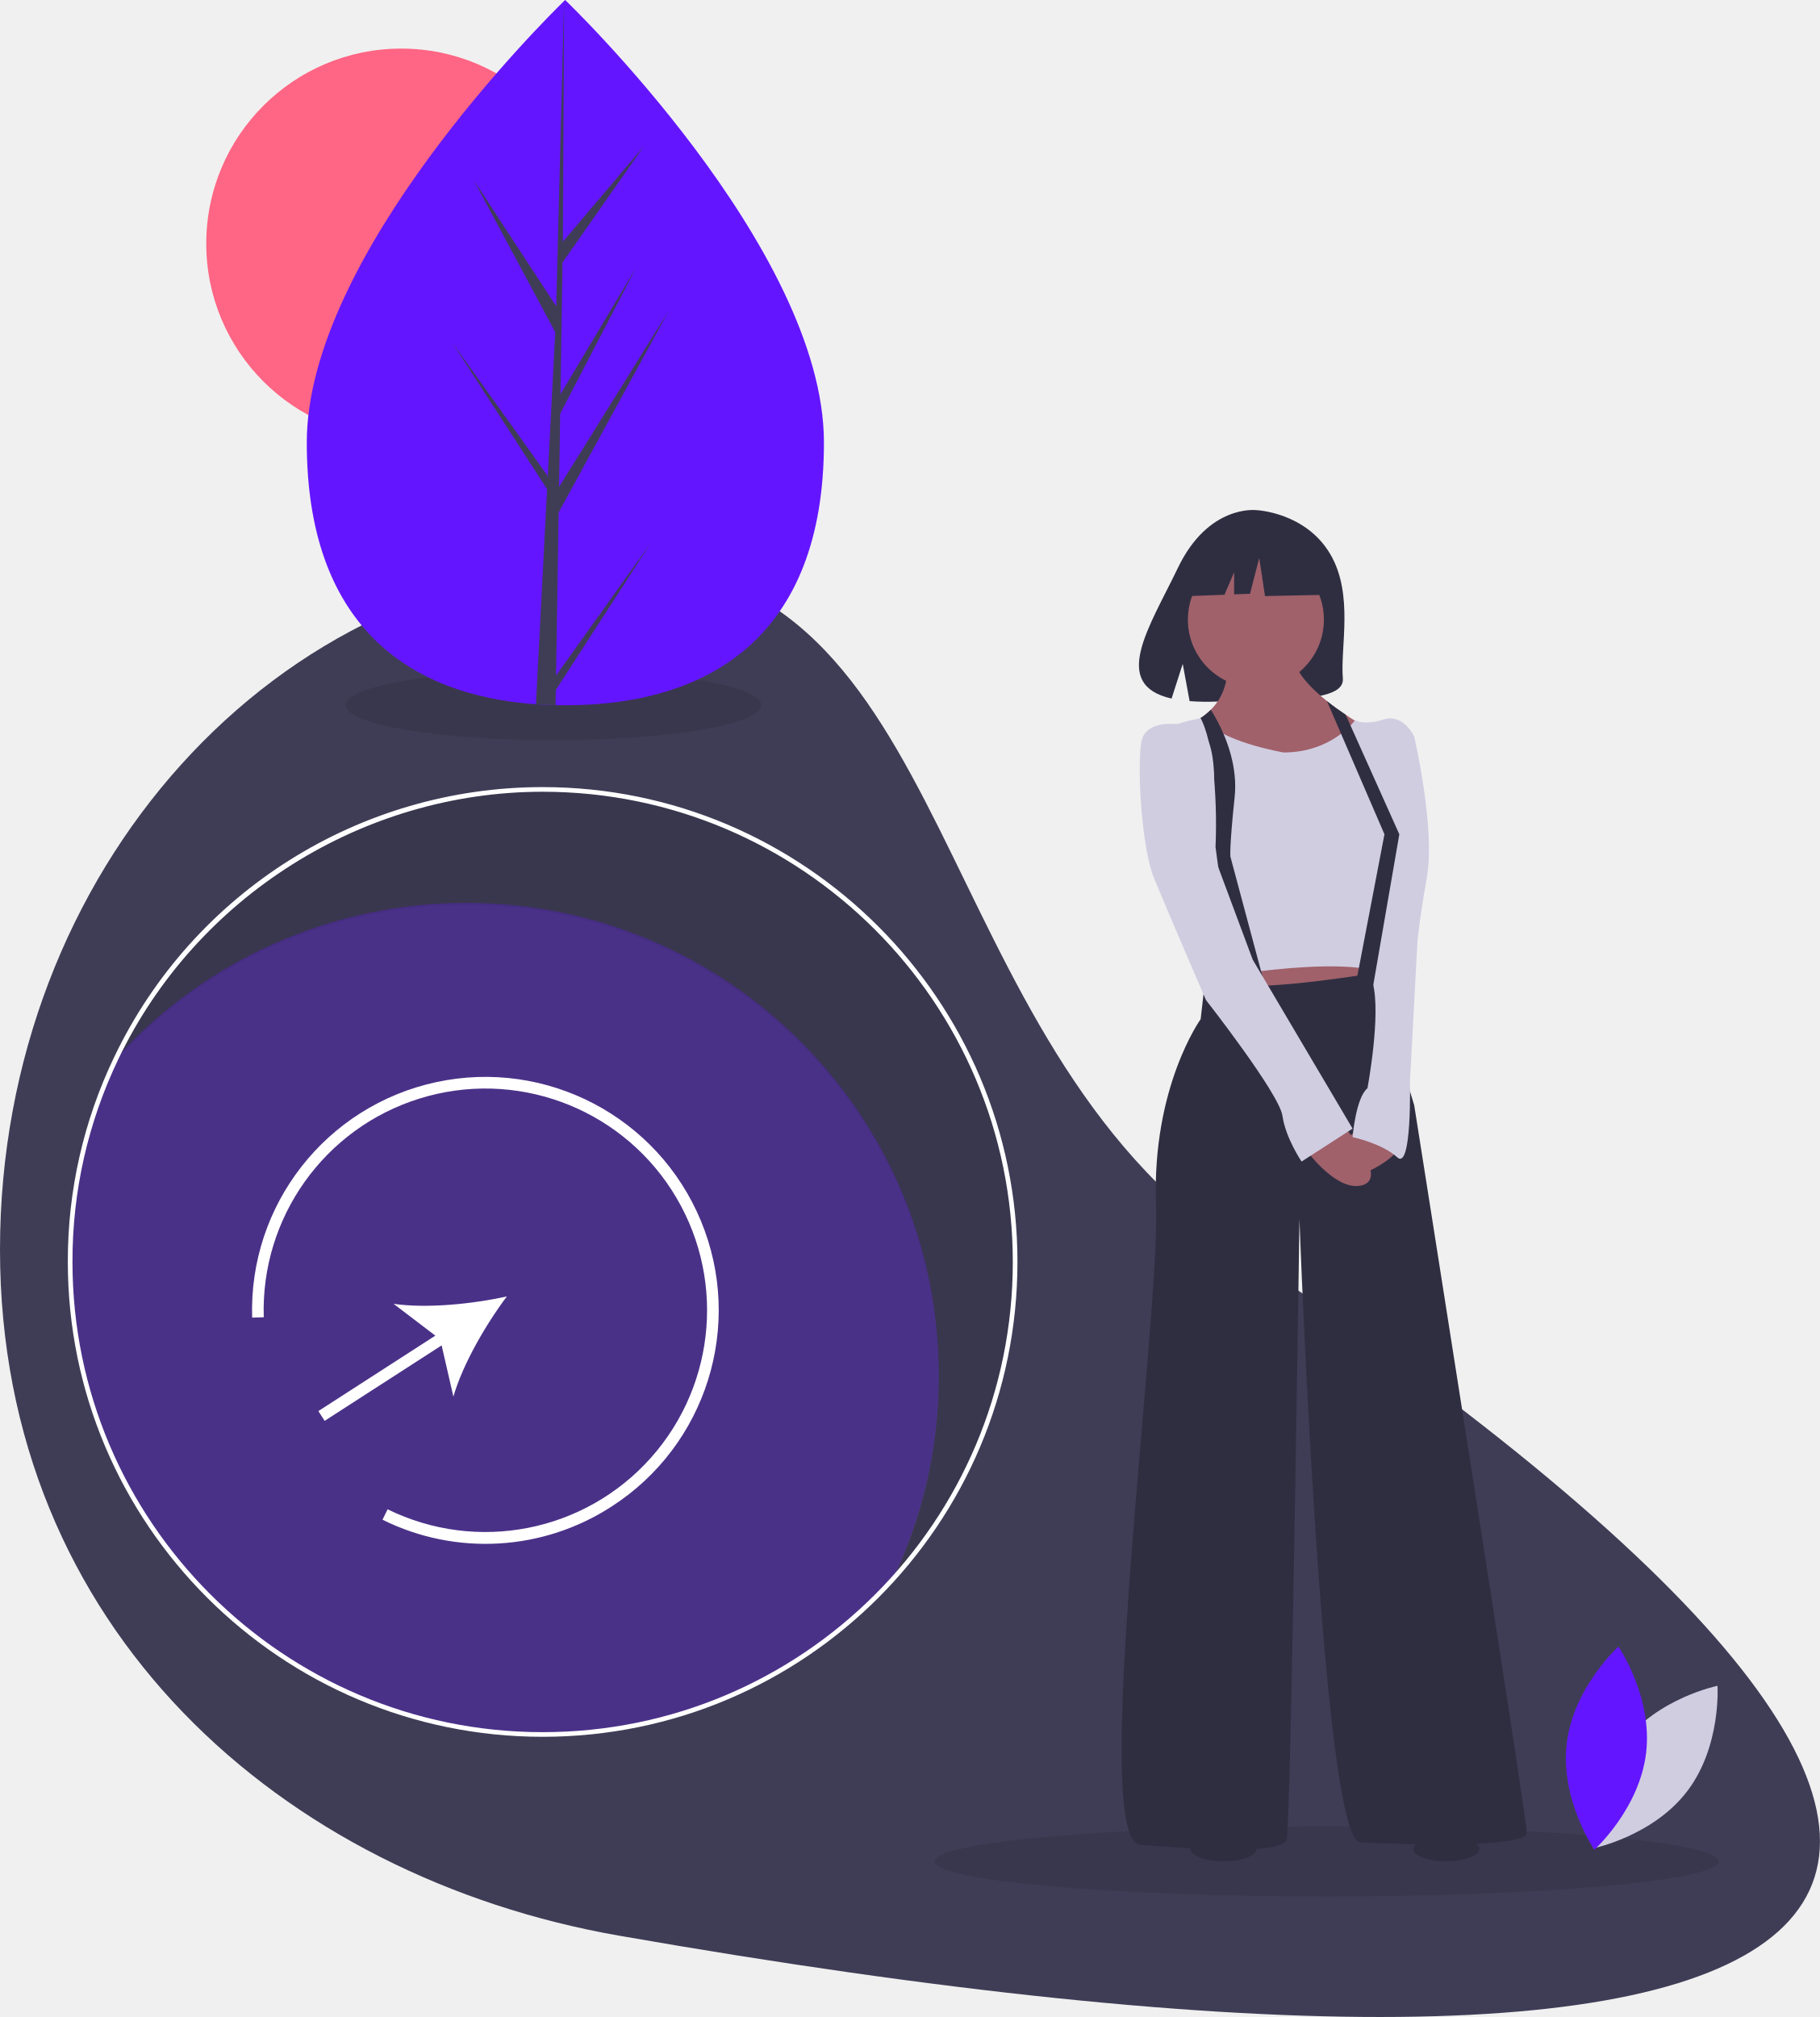
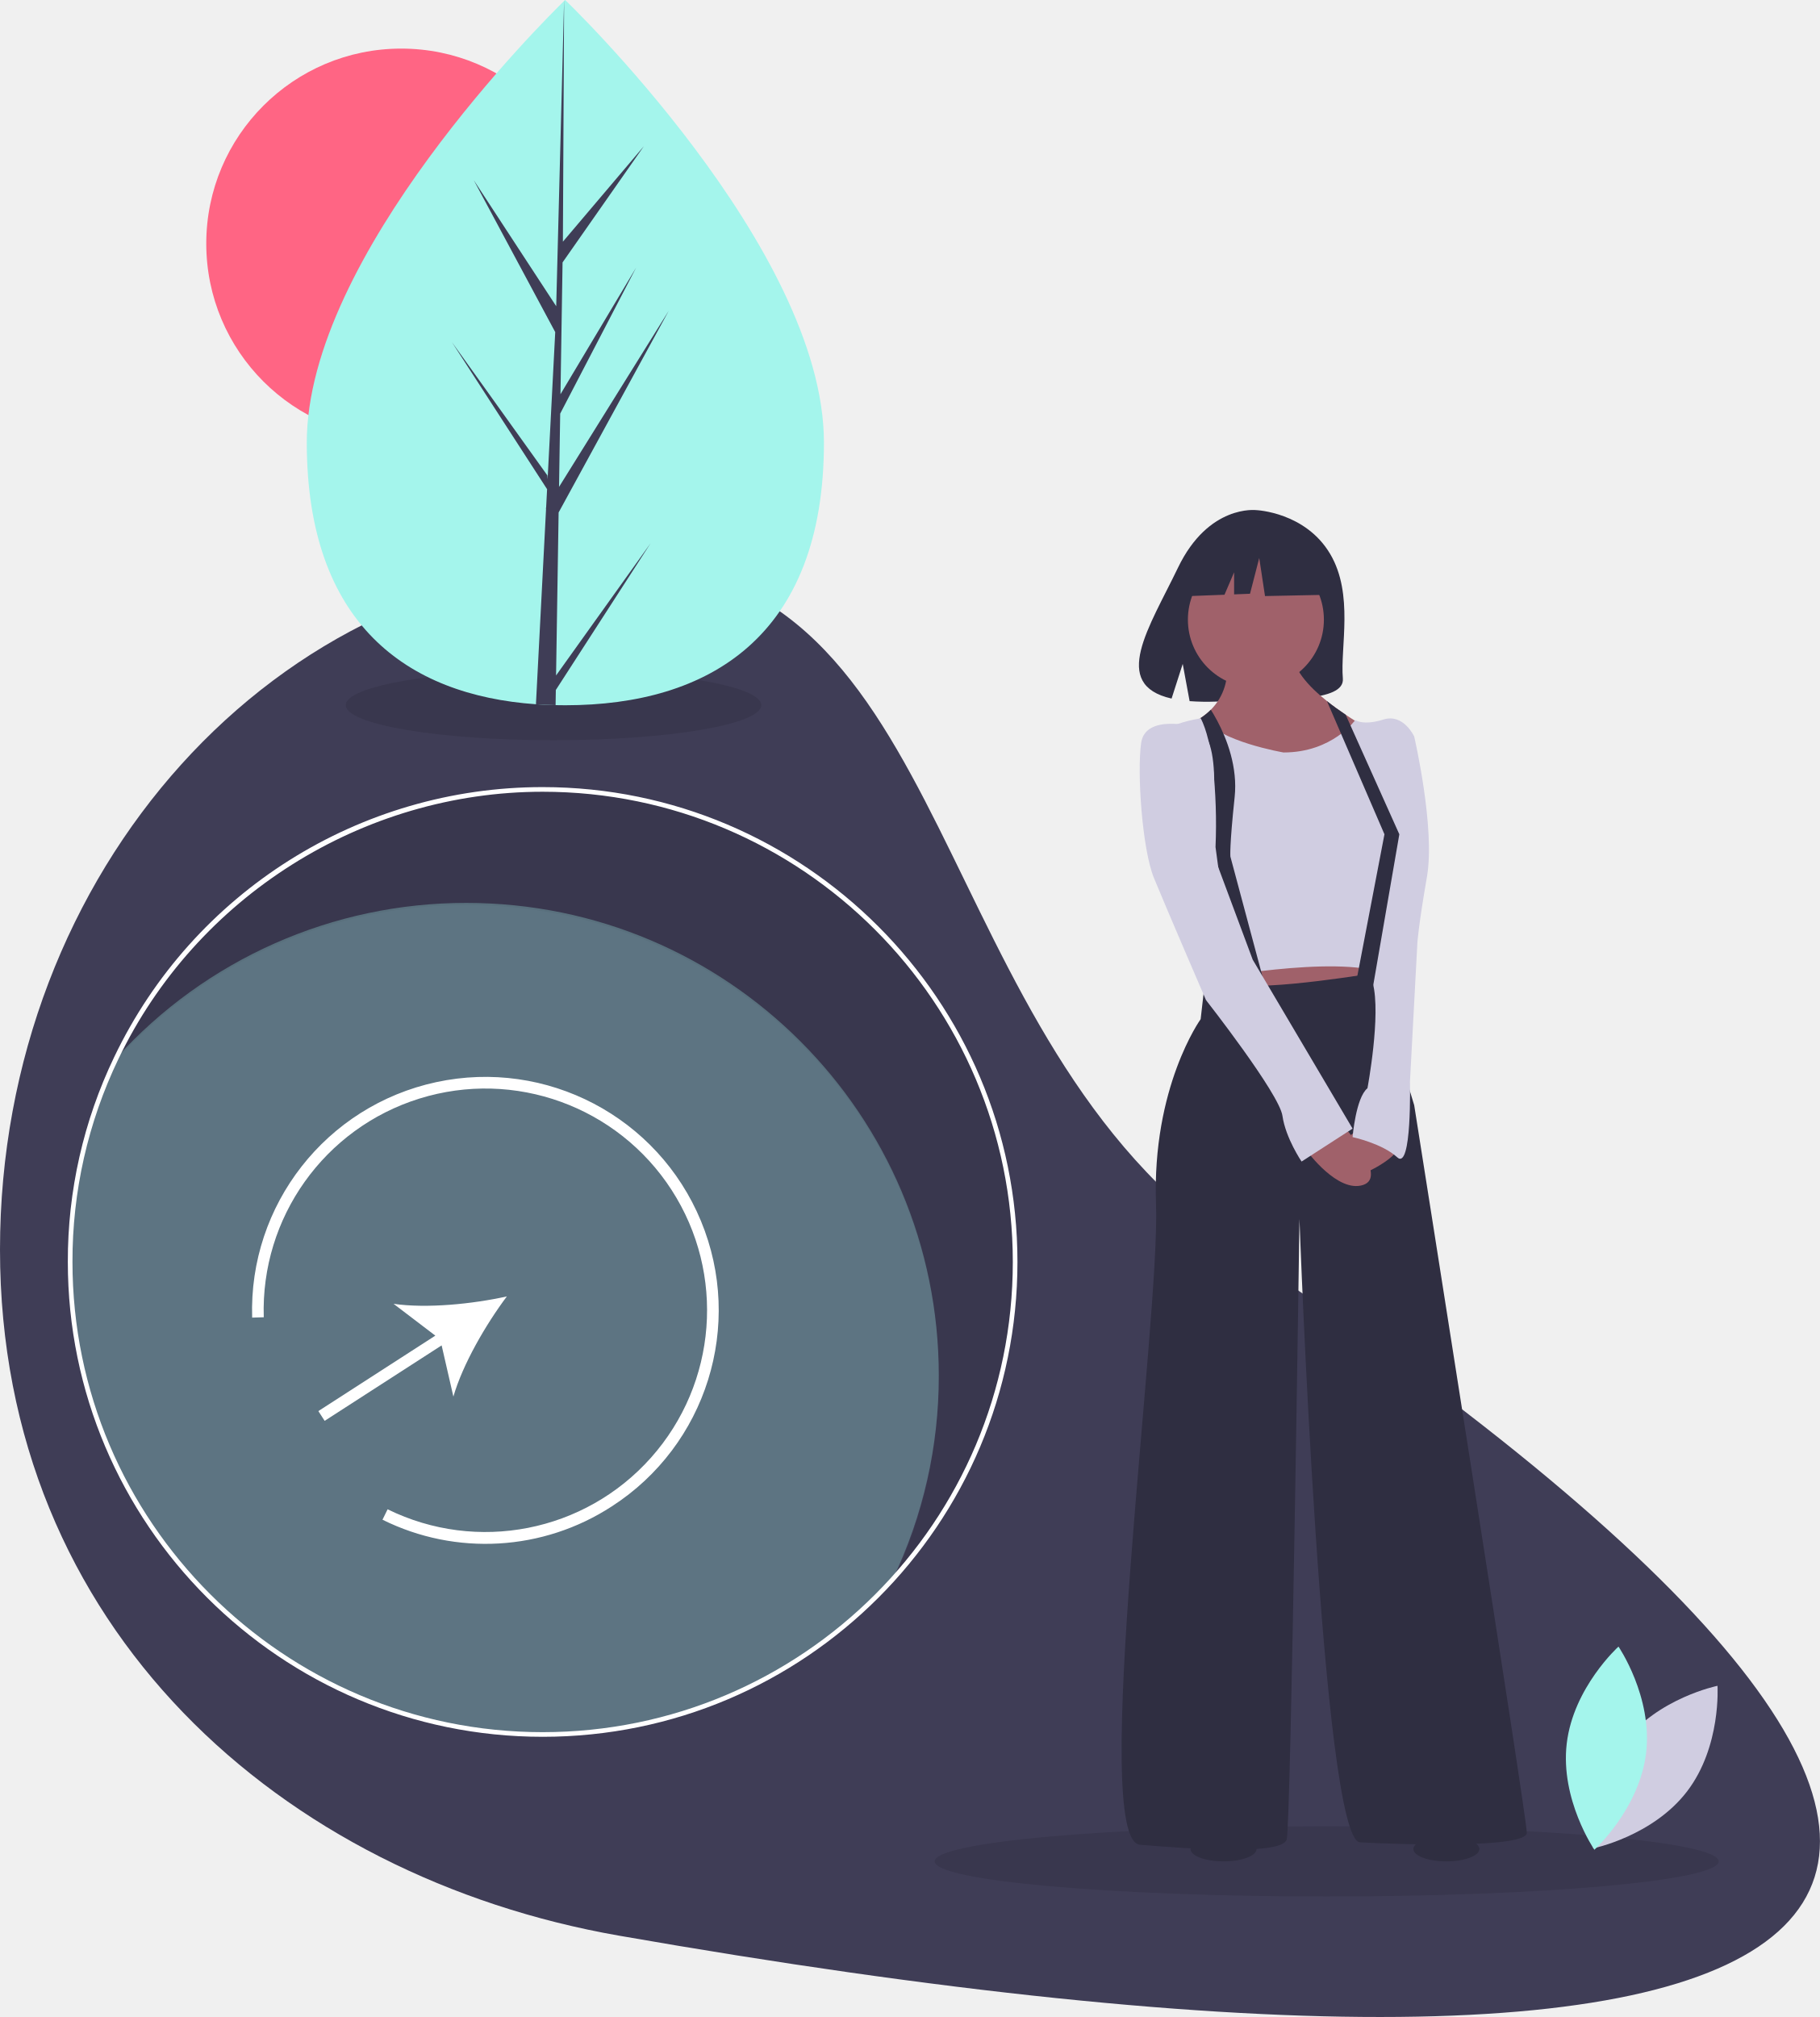
<svg xmlns="http://www.w3.org/2000/svg" id="b8ea24f2-0d0e-4134-9f6b-a081050070ad" data-name="Layer 1" width="783.928" height="868.734" viewBox="0 0 783.928 868.734">
  <path d="M741.277,553.829c427.439,285.996,288.519,392.565-266.62,295.504C329.606,823.973,208.036,717.032,208.036,553.829s119.37-295.504,266.62-295.504S605.636,463.073,741.277,553.829Z" transform="translate(-208.0361 -15.63315)" fill="#3f3d56" />
  <ellipse cx="571.456" cy="801.706" rx="168.859" ry="15.108" opacity="0.1" />
  <ellipse cx="238.428" cy="303.706" rx="89.5" ry="15.108" opacity="0.1" />
  <path d="M441.773,356.532A203.538,203.538,0,0,0,258.143,472.192,203.029,203.029,0,0,1,408.89,405.413c112.398,0,203.52,91.122,203.52,203.52a202.648,202.648,0,0,1-19.89,87.86,202.782,202.782,0,0,0,52.773-136.741C645.293,447.654,554.171,356.532,441.773,356.532Z" transform="translate(-208.0361 -15.63315)" opacity="0.1" />
-   <path d="M612.41,608.044a202.648,202.648,0,0,1-19.89,87.86,203.029,203.029,0,0,1-150.747,66.779c-112.398,0-203.52-91.122-203.52-203.52A202.648,202.648,0,0,1,258.143,471.303,203.029,203.029,0,0,1,408.89,404.524C521.288,404.524,612.41,495.646,612.41,608.044Z" transform="translate(-208.0361 -15.63315)" fill="#6415ff" opacity="0.3" />
+   <path d="M612.41,608.044a202.648,202.648,0,0,1-19.89,87.86,203.029,203.029,0,0,1-150.747,66.779c-112.398,0-203.52-91.122-203.52-203.52A202.648,202.648,0,0,1,258.143,471.303,203.029,203.029,0,0,1,408.89,404.524C521.288,404.524,612.41,495.646,612.41,608.044Z" transform="translate(-208.0361 -15.63315)" fill="#a4f5ec" opacity="0.3" />
  <path d="M441.773,763.683c-112.773,0-204.521-91.747-204.521-204.52a202.601,202.601,0,0,1,19.988-88.293A204.539,204.539,0,0,1,441.773,354.643c112.773,0,204.52,91.748,204.52,204.521a204.506,204.506,0,0,1-204.52,204.52Zm0-407.04c-77.489,0-149.215,45.176-182.729,115.093a200.605,200.605,0,0,0-19.792,87.428c0,111.67,90.85,202.52,202.521,202.52a202.506,202.506,0,0,0,202.52-202.52C644.293,447.494,553.443,356.643,441.773,356.643Z" transform="translate(-208.0361 -15.63315)" fill="#fff" />
  <path d="M907.392,766.268c-14.782,19.332-13.091,45.458-13.091,45.458s25.656-5.217,40.438-24.548,13.091-45.458,13.091-45.458S922.173,746.936,907.392,766.268Z" transform="translate(-208.0361 -15.63315)" fill="#d0cde1" />
-   <path d="M917.079,770.609c-2.868,24.166-22.286,41.727-22.286,41.727s-14.767-21.619-11.898-45.785,22.286-41.727,22.286-41.727S919.947,746.444,917.079,770.609Z" transform="translate(-208.0361 -15.63315)" fill="#6415ff" />
+   <path d="M917.079,770.609c-2.868,24.166-22.286,41.727-22.286,41.727s-14.767-21.619-11.898-45.785,22.286-41.727,22.286-41.727S919.947,746.444,917.079,770.609Z" transform="translate(-208.0361 -15.63315)" fill="#a4f5ec" />
  <circle cx="172.828" cy="104.911" r="83.979" fill="#ff6584" />
-   <path d="M562.937,206.166c.041,83.884-49.813,113.194-111.324,113.224q-2.143.001-4.266-.046-4.276-.09-8.463-.386c-55.517-3.904-98.667-34.672-98.705-112.684C340.141,125.541,443.274,23.608,451.009,16.071c.007,0,.007,0,.014-.007.294-.287.444-.431.444-.431S562.897,122.289,562.937,206.166Z" transform="translate(-208.0361 -15.63315)" fill="#6415ff" />
+   <path d="M562.937,206.166c.041,83.884-49.813,113.194-111.324,113.224q-2.143.001-4.266-.046-4.276-.09-8.463-.386c-55.517-3.904-98.667-34.672-98.705-112.684C340.141,125.541,443.274,23.608,451.009,16.071c.007,0,.007,0,.014-.007.294-.287.444-.431.444-.431S562.897,122.289,562.937,206.166Z" transform="translate(-208.0361 -15.63315)" fill="#a4f5ec" />
  <path d="M447.554,306.56l40.708-56.936-40.807,63.184-.106,6.535q-4.276-.09-8.463-.386l4.348-83.921-.034-.649.075-.123.413-7.93-40.971-63.302L443.807,220.395l.103,1.682,3.285-63.405L412.115,93.254l35.505,54.274,3.388-131.457.013-.437 0.0.431-.524,103.668L485.362,78.617,450.352,128.66l-.895,56.773,32.561-54.498-32.686,62.845-.497,31.569,47.254-75.861-47.434,86.874Z" transform="translate(-208.0361 -15.63315)" fill="#3f3d56" />
  <path d="M780.992,254.227c-10.675-18.037-31.794-18.877-31.794-18.877s-20.579-2.632-33.781,24.839c-12.305,25.605-29.287,50.326-2.734,56.32l4.796-14.928,2.97,16.039a103.895,103.895,0,0,0,11.361.194c28.436-.918,55.517.269,54.645-9.935C785.297,294.313,791.263,271.582,780.992,254.227Z" transform="translate(-208.0361 -15.63315)" fill="#2f2e41" />
  <polygon points="525.862 407.843 528.608 435.301 592.22 428.437 593.593 407.843 525.862 407.843" fill="#a0616a" />
  <path d="M727.034,438.578l-1.831,16.017s-21.052,29.289-19.221,79.63S677.151,808.353,699.118,810.184s61.324,4.576,63.155-2.288,5.492-267.263,5.492-267.263,9.61,267.588,26.086,268.503,71.85,2.746,71.85-4.119S817.189,491.665,817.189,491.665l-7.78-25.628-7.78-31.577s-48.51,8.238-61.782,5.034S727.034,438.578,727.034,438.578Z" transform="translate(-208.0361 -15.63315)" fill="#2f2e41" />
  <circle cx="540.964" cy="266.889" r="29.289" fill="#a0616a" />
  <path d="M800.257,331.032l-5.56,8.091-3.56,5.176-5.981,8.7-29.747,2.288s-7.226-2.334-15.564-5.743c-3.08-1.263-6.315-2.673-9.391-4.169-11.931-5.794-21.505-12.864-10.741-17.546a35.734,35.734,0,0,0,5.487-2.947,27.877,27.877,0,0,0,4.398-3.56,23.989,23.989,0,0,0,6.59-21.409l28.831-4.119c-.838,7.313,6.434,15.29,14.585,21.802,2.677,2.146,5.455,4.128,8.068,5.876C794.522,328.057,800.257,331.032,800.257,331.032Z" transform="translate(-208.0361 -15.63315)" fill="#a0616a" />
  <path d="M760.899,339.727s-28.145-4.805-34.552-14.873c0,0-27.687,3.432-25.399,18.077s25.17,94.732,25.17,94.732,57.205-10.983,78.257-2.746l12.814-102.054s-4.576-10.068-13.272-7.322-12.128.229-12.128.229S781.951,339.727,760.899,339.727Z" transform="translate(-208.0361 -15.63315)" fill="#d0cde1" />
  <path d="M786.527,500.36s19.679,21.967,8.695,25.628-24.255-14.645-24.255-14.645Z" transform="translate(-208.0361 -15.63315)" fill="#a0616a" />
  <path d="M792.934,502.19s-16.017,10.983-10.068,18.306,26.543-6.407,26.543-9.153S792.934,502.19,792.934,502.19Z" transform="translate(-208.0361 -15.63315)" fill="#a0616a" />
  <path d="M753.577,442.697l-13.272,2.288-8.695-64.528a231.696,231.696,0,0,0-1.158-35.083c-.97-7.78-2.59-15.258-5.254-20.493a27.877,27.877,0,0,0,4.398-3.56c3.185,5.048,8.997,15.738,10.247,28.223a45.48,45.48,0,0,1,.005,9.405c-2.288,21.509-1.831,25.628-1.831,25.628Z" transform="translate(-208.0361 -15.63315)" fill="#2f2e41" />
  <path d="M722.915,328.744s-21.509-5.949-23.34,6.865.458,45.764,5.492,58.121S727.491,446.358,727.491,446.358s31.577,40.273,32.95,49.883,8.238,19.679,8.238,19.679L790.646,501.733l-43.018-72.765-18.763-50.341S736.644,332.863,722.915,328.744Z" transform="translate(-208.0361 -15.63315)" fill="#d0cde1" />
  <path d="M807.121,330.574l10.068,2.288s9.153,39.357,5.492,60.409-4.119,28.374-4.119,28.374l-3.203,59.951s.915,38.442-5.492,32.493-19.221-8.695-19.221-8.695,1.373-16.933,6.407-21.052c0,0,5.949-31.577,2.288-45.307S807.121,330.574,807.121,330.574Z" transform="translate(-208.0361 -15.63315)" fill="#d0cde1" />
  <path d="M810.782,374.966,799.112,442.468l-7.093-2.975,12.356-64.528-13.24-30.667-11.533-26.703c2.677,2.146,5.455,4.128,8.068,5.876l7.025,15.651Z" transform="translate(-208.0361 -15.63315)" fill="#2f2e41" />
  <polygon points="568.236 236.855 547.372 225.926 518.559 230.397 512.598 256.726 527.437 256.155 531.583 246.482 531.583 255.996 538.43 255.732 542.404 240.332 544.888 256.726 569.23 256.229 568.236 236.855" fill="#2f2e41" />
  <ellipse cx="527.019" cy="796.374" rx="14.22" ry="5.332" fill="#2f2e41" />
  <ellipse cx="623.003" cy="796.374" rx="14.22" ry="5.332" fill="#2f2e41" />
  <path d="M471.582,664.428a99.804,99.804,0,0,1-98.791,5.755l2.201-4.49A95.5,95.5,0,1,0,321.647,582.983l-4.998.153A100.505,100.505,0,1,1,471.582,664.428Z" transform="translate(-208.0361 -15.63315)" fill="#fff" />
  <path d="M426.354,574.008c-14.785,3.273-34.463,5.267-48.801,3.184l17.999,13.707L345.164,623.398l2.71,4.202,50.389-32.499,5.065,22.054C407.344,603.235,417.277,586.132,426.354,574.008Z" transform="translate(-208.0361 -15.63315)" fill="#fff" />
</svg>
